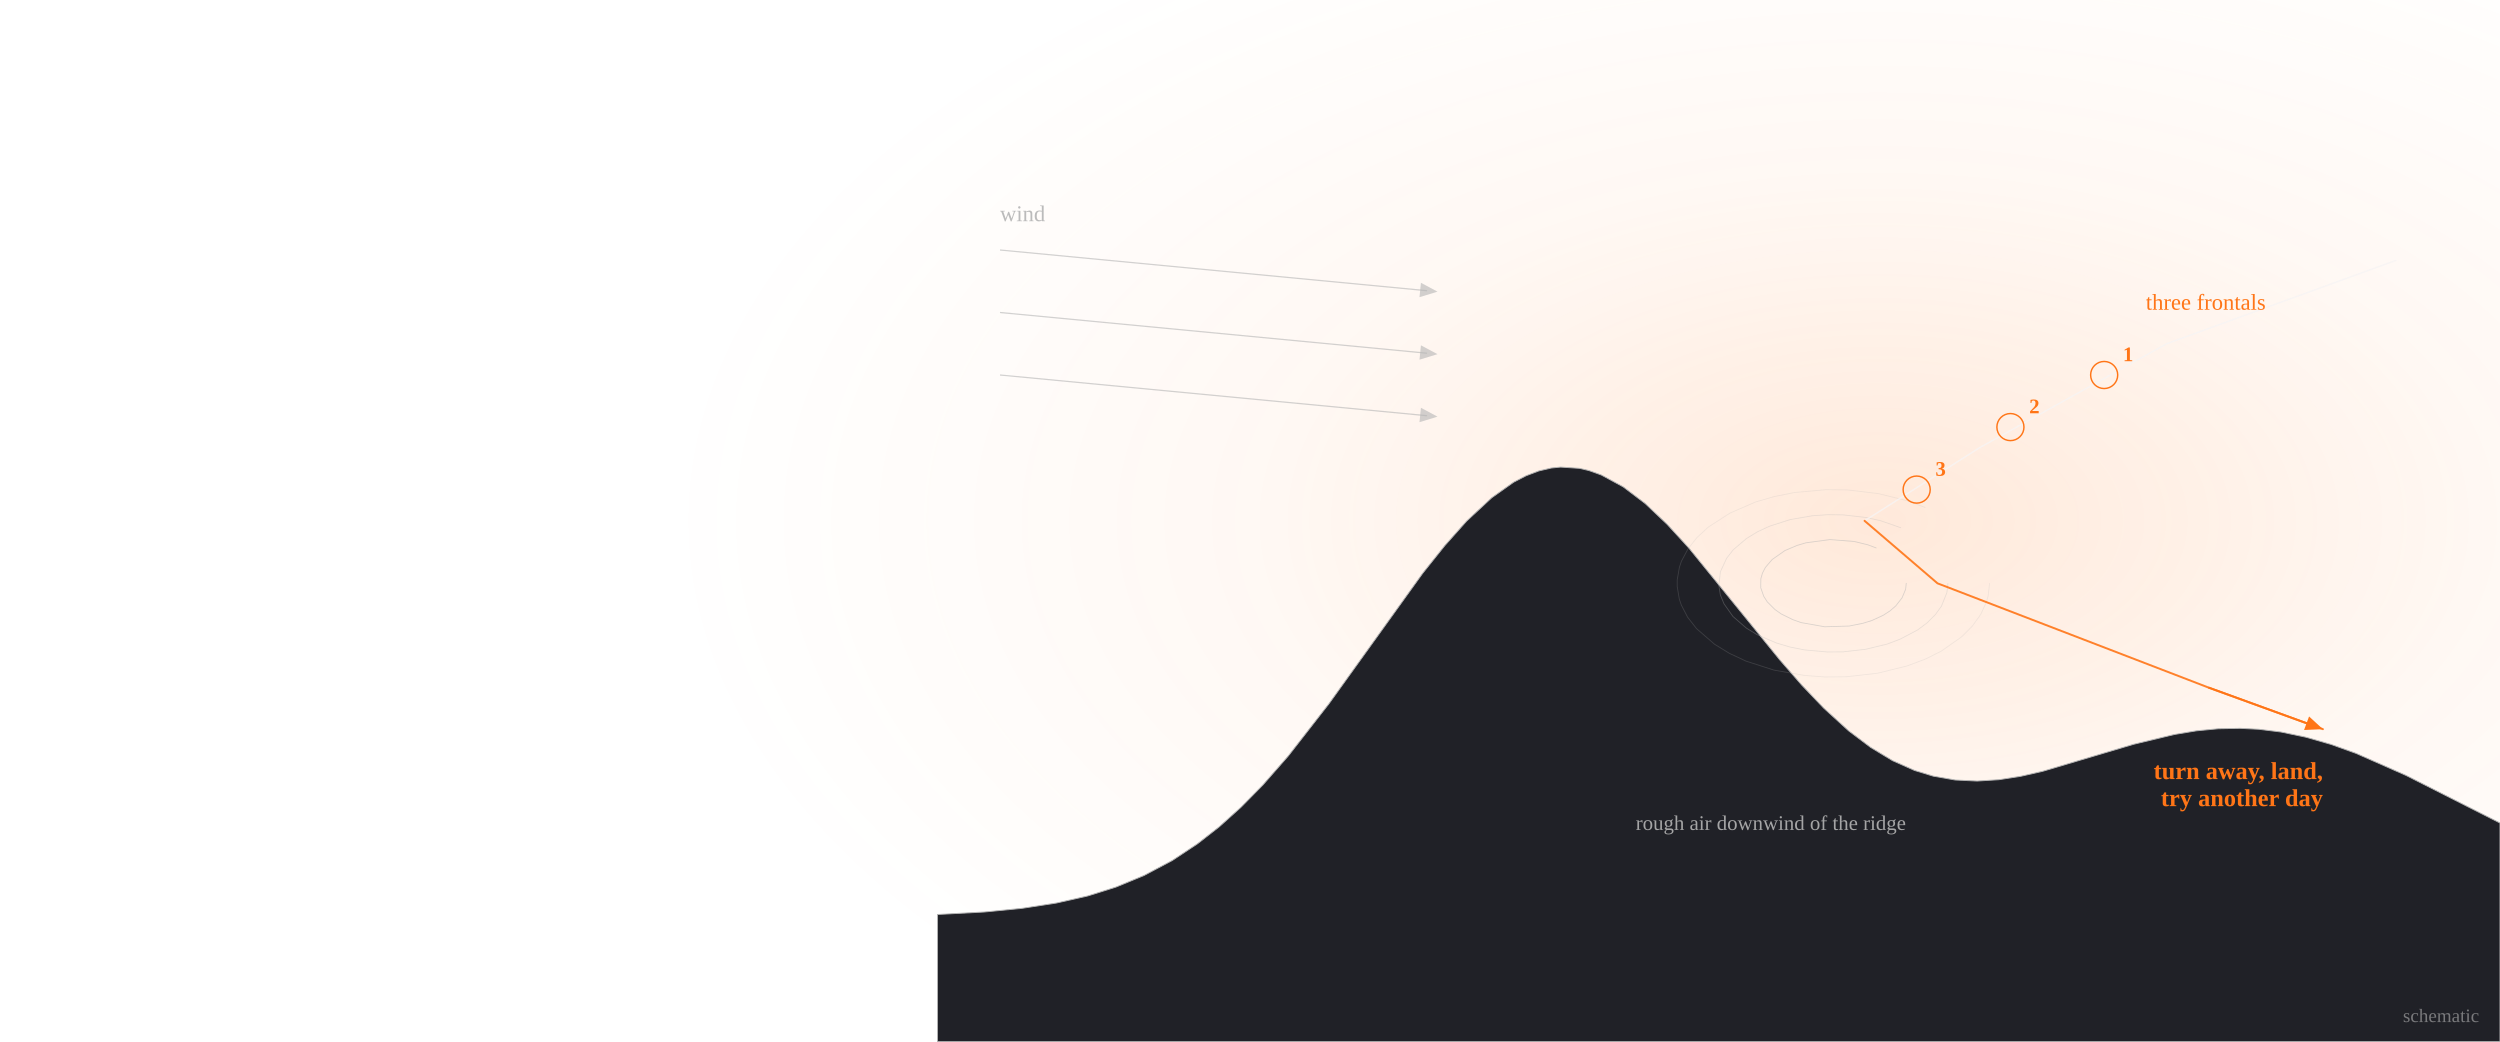
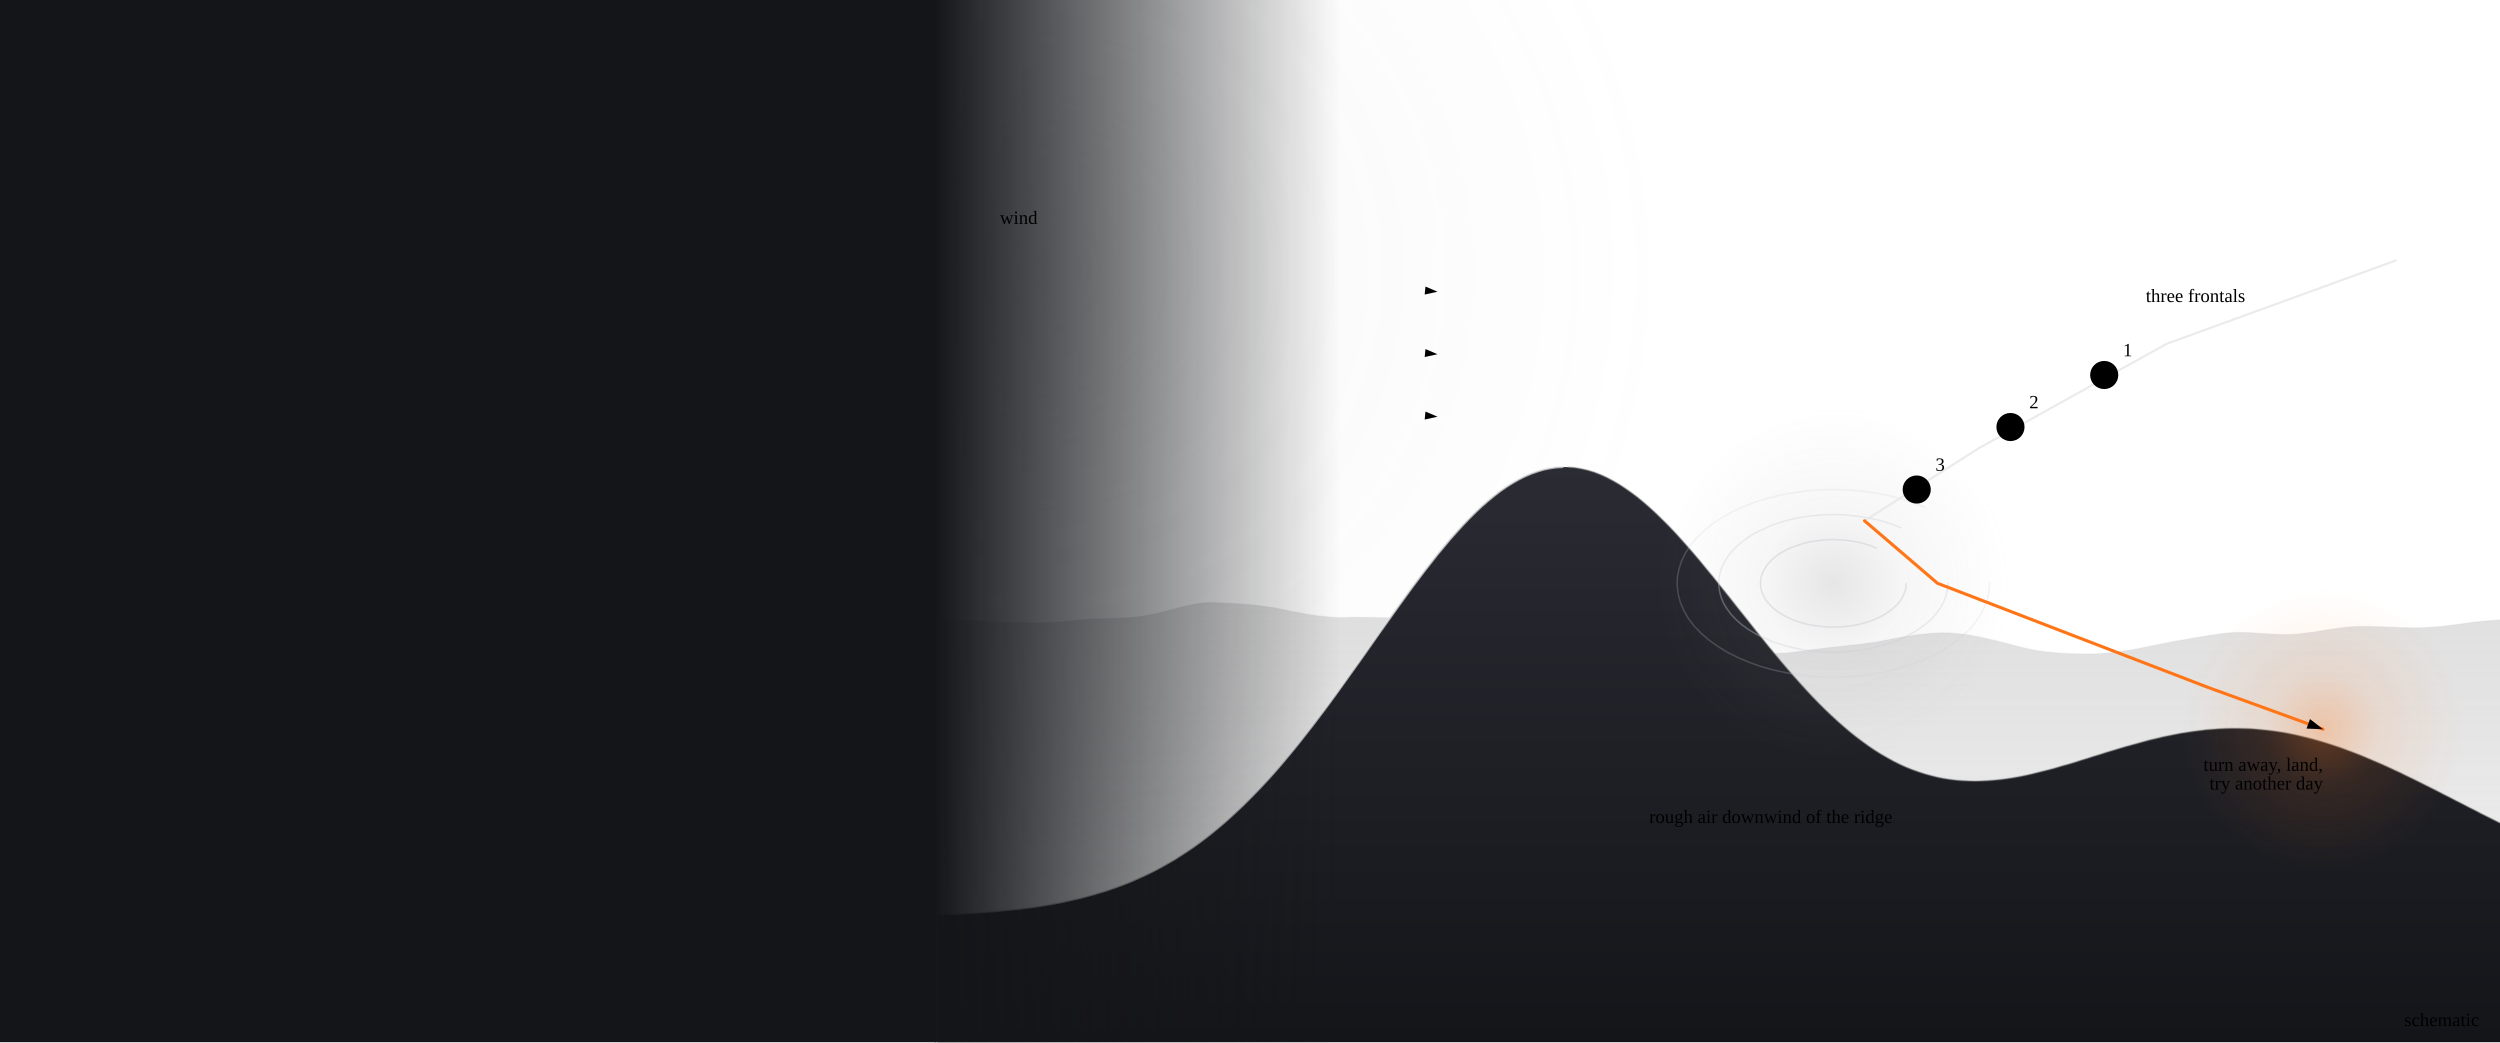
- <svg xmlns="http://www.w3.org/2000/svg" viewBox="0 0 2400 1000">
+ <svg xmlns="http://www.w3.org/2000/svg" class="dk dk-pt-sgs" viewBox="0 0 1600 667" role="img" aria-labelledby="dk-pt-sgs-t dk-pt-sgs-d">
  <defs>
-     <radialGradient id="kb-kb-sky-gods-section-g">
-       <stop offset="0" stop-color="#ff7517" stop-opacity=".16" />
-       <stop offset=".5" stop-color="#ff7517" stop-opacity=".05" />
+     <radialGradient id="pt-sgs-l" gradientUnits="userSpaceOnUse" cx="666.7" cy="173.3" r="400">
+       <stop offset="0" stop-color="#8d8d8d" stop-opacity="0.12" />
+       <stop offset="0.4" stop-color="#8d8d8d" stop-opacity="0.042" />
+       <stop offset="1" stop-color="#8d8d8d" stop-opacity="0" />
+     </radialGradient>
+     <linearGradient id="pt-sgs-f" x1="0" y1="0" x2="0" y2="1">
+       <stop offset="0" stop-color="#737373" stop-opacity="0.22" />
+       <stop offset="1" stop-color="#141519" stop-opacity="0" />
+     </linearGradient>
+     <linearGradient id="pt-sgs-g" x1="0" y1="0" x2="0" y2="1">
+       <stop offset="0" stop-color="#2a2b33" stop-opacity="1" />
+       <stop offset="1" stop-color="#141519" stop-opacity="1" />
+     </linearGradient>
+     <linearGradient id="pt-sgs-fl" x1="0" y1="0" x2="1" y2="0">
+       <stop offset="0" stop-color="#141519" stop-opacity="1" />
+       <stop offset="1" stop-color="#141519" stop-opacity="0" />
+     </linearGradient>
+     <radialGradient id="pt-sgs-rot" gradientUnits="userSpaceOnUse" cx="1173.3" cy="373.3" r="113.3">
+       <stop offset="0" stop-color="#8d8d8d" stop-opacity="0.22" />
+       <stop offset="0.4" stop-color="#8d8d8d" stop-opacity="0.077" />
+       <stop offset="1" stop-color="#8d8d8d" stop-opacity="0" />
+     </radialGradient>
+     <radialGradient id="pt-sgs-b" gradientUnits="userSpaceOnUse" cx="1486.7" cy="466.7" r="90">
+       <stop offset="0" stop-color="#ff7517" stop-opacity="0.3" />
+       <stop offset="0.4" stop-color="#ff7517" stop-opacity="0.105" />
      <stop offset="1" stop-color="#ff7517" stop-opacity="0" />
    </radialGradient>
  </defs>
-   <ellipse cx="1800" cy="500" rx="1152" ry="660" fill="url(#kb-kb-sky-gods-section-g)" />
-   <polygon points="900,877.9 945.1,875.5 981.2,872 1014.2,866.9 1044.3,860.1 1071.3,851.6 1098.4,840.4 1125.5,826 1149.5,810.1 1170.5,793.7 1191.6,774.7 1212.6,753.3 1236.7,725.8 1275.8,675.6 1365.9,550.2 1387,523.8 1408,500.2 1432.1,477.8 1453.1,462.9 1465.1,456.7 1477.2,452.1 1489.2,449.3 1498.2,448.4 1516.2,449.6 1525.3,451.7 1537.3,456 1558.3,467.4 1579.4,483.4 1600.4,503.3 1621.4,526.2 1708.6,633.5 1729.7,657.7 1750.7,679.7 1774.7,701.6 1795.8,717.5 1816.8,730.2 1837.9,739.6 1855.9,745.1 1877,748.8 1898,749.8 1919,748.5 1940.1,745.2 1961.1,740.4 2048.3,714.5 2087.4,705.1 2108.4,701.6 2129.5,699.6 2150.5,699.2 2168.5,700.1 2189.6,702.7 2213.6,707.7 2237.7,714.6 2261.7,723.2 2309.8,744.4 2400,790.1 2400,1000 900,1000" fill="#202127" stroke="#b4b4b4" stroke-width="0.9" vector-effect="non-scaling-stroke" stroke-linejoin="round" />
-   <polyline points="1830,560 1829.4,565.7 1826,573.9 1820,581.6 1814.6,586.3 1808.2,590.5 1797,595.7 1788.6,598.3 1775.2,601 1751.7,601.7 1729.1,597.7 1720.9,594.8 1710,589.4 1703.9,585.1 1696.6,577.8 1693.2,572.5 1690.3,564.2 1690.4,555.7 1692,550.1 1694.8,544.7 1701.3,537.1 1713.6,528.5 1725.2,523.6 1733.7,521.1 1756.7,518 1780,519.8 1793.1,523 1801.1,526" fill="none" stroke="#b4b4b4" stroke-width="0.8" vector-effect="non-scaling-stroke" stroke-linejoin="round" stroke-opacity="0.5" stroke-linecap="round" />
-   <polyline points="1870,560 1869,568.9 1863.8,581.9 1857.9,590.1 1850.3,597.7 1841,604.7 1824.3,613.5 1811.7,618.3 1791.1,623.3 1769.2,625.8 1754.3,625.9 1732.3,623.9 1718.2,621.1 1704.9,617.1 1686.8,609.3 1676.4,602.9 1663.7,591.9 1655,579.6 1651.5,571 1650.1,562.1 1651.6,548.8 1657.6,535.9 1663.9,527.8 1676.7,516.9 1687.2,510.5 1698.9,505.1 1718.6,498.8 1740,495.1 1754.8,494.1 1769.6,494.3 1791.5,496.8 1805.4,499.9 1824.7,506.6" fill="none" stroke="#b4b4b4" stroke-width="0.8" vector-effect="non-scaling-stroke" stroke-linejoin="round" stroke-opacity="0.3" stroke-linecap="round" />
-   <polyline points="1910,560 1908.6,572.1 1906.9,578.1 1901.5,589.8 1893.5,601 1883.1,611.4 1863.3,625.3 1847.7,633 1830.5,639.4 1802.4,646.3 1772.5,649.7 1752.2,649.9 1732.1,648.4 1703,643.3 1676.2,634.7 1660.2,627.2 1646,618.5 1628.7,603.5 1620.1,592.5 1614.1,580.9 1612.1,575 1610.1,562.9 1610.1,556.8 1612.2,544.7 1614.2,538.7 1620.4,527.1 1629,516.1 1640.1,505.9 1660.7,492.6 1685.3,481.9 1703.6,476.6 1722.8,472.8 1752.8,470.1 1773.1,470.3 1802.9,473.8 1831,480.7 1848.2,487.2" fill="none" stroke="#b4b4b4" stroke-width="0.8" vector-effect="non-scaling-stroke" stroke-linejoin="round" stroke-opacity="0.2" stroke-linecap="round" />
-   <polyline points="2300,250 2080,330 1900,430 1790,500" fill="none" stroke="var(--white,#f6f4f4)" stroke-width="1.4" vector-effect="non-scaling-stroke" stroke-linejoin="round" stroke-opacity="0.8" stroke-linecap="round" />
-   <line x1="960" y1="240" x2="1370" y2="279.1" fill="none" stroke="#b4b4b4" stroke-width="1.2" vector-effect="non-scaling-stroke" stroke-linejoin="round" stroke-opacity="0.6" />
-   <polygon points="1380,280 1362.7,285.3 1364.1,271.5" fill="#b4b4b4" fill-opacity="0.6" />
-   <line x1="960" y1="300" x2="1370" y2="339.1" fill="none" stroke="#b4b4b4" stroke-width="1.2" vector-effect="non-scaling-stroke" stroke-linejoin="round" stroke-opacity="0.6" />
-   <polygon points="1380,340 1362.7,345.3 1364.1,331.5" fill="#b4b4b4" fill-opacity="0.6" />
-   <line x1="960" y1="360" x2="1370" y2="399.1" fill="none" stroke="#b4b4b4" stroke-width="1.2" vector-effect="non-scaling-stroke" stroke-linejoin="round" stroke-opacity="0.6" />
-   <polygon points="1380,400 1362.7,405.3 1364.1,391.5" fill="#b4b4b4" fill-opacity="0.6" />
-   <circle cx="2020" cy="360" r="13" fill="none" stroke="var(--orange,#ff7517)" stroke-width="1.4" vector-effect="non-scaling-stroke" stroke-linejoin="round" />
-   <circle cx="1930" cy="410" r="13" fill="none" stroke="var(--orange,#ff7517)" stroke-width="1.4" vector-effect="non-scaling-stroke" stroke-linejoin="round" />
-   <circle cx="1840" cy="470" r="13" fill="none" stroke="var(--orange,#ff7517)" stroke-width="1.4" vector-effect="non-scaling-stroke" stroke-linejoin="round" />
-   <polyline points="1790,500 1860,560 2120,660 2230,700" fill="none" stroke="var(--orange,#ff7517)" stroke-width="1.9" vector-effect="non-scaling-stroke" stroke-linejoin="round" stroke-opacity="0.9" stroke-linecap="round" />
-   <line x1="2120" y1="660" x2="2220.6" y2="696.6" fill="none" stroke="var(--orange,#ff7517)" stroke-width="1.9" vector-effect="non-scaling-stroke" stroke-linejoin="round" />
-   <polygon points="2230,700 2211.9,700.8 2216.7,687.8" fill="var(--orange,#ff7517)" />
-   <text x="960" y="205" text-anchor="start" dominant-baseline="central" font-family="var(--font-body,'DM Sans',sans-serif)" font-size="21.7" font-weight="400" fill="#b4b4b4" fill-opacity="0.9">wind</text>
-   <text x="1700" y="790" text-anchor="middle" dominant-baseline="central" font-family="var(--font-body,'DM Sans',sans-serif)" font-size="20" font-weight="400" fill="#b4b4b4" fill-opacity="0.9">rough air downwind of the ridge</text>
-   <text x="2038" y="340" text-anchor="start" dominant-baseline="central" font-family="var(--font-body,'DM Sans',sans-serif)" font-size="20" font-weight="600" fill="var(--orange,#ff7517)">1</text>
-   <text x="1948" y="390" text-anchor="start" dominant-baseline="central" font-family="var(--font-body,'DM Sans',sans-serif)" font-size="20" font-weight="600" fill="var(--orange,#ff7517)">2</text>
-   <text x="1858" y="450" text-anchor="start" dominant-baseline="central" font-family="var(--font-body,'DM Sans',sans-serif)" font-size="20" font-weight="600" fill="var(--orange,#ff7517)">3</text>
-   <text x="2230" y="740" text-anchor="end" dominant-baseline="central" font-family="var(--font-body,'DM Sans',sans-serif)" font-size="23.4" font-weight="600" fill="var(--orange,#ff7517)">turn away, land,</text>
-   <text x="2230" y="766" text-anchor="end" dominant-baseline="central" font-family="var(--font-body,'DM Sans',sans-serif)" font-size="23.4" font-weight="600" fill="var(--orange,#ff7517)">try another day</text>
-   <text x="2060" y="290" text-anchor="start" dominant-baseline="central" font-family="var(--font-body,'DM Sans',sans-serif)" font-size="21.7" font-weight="400" fill="var(--orange,#ff7517)">three frontals</text>
-   <text x="2380" y="975" text-anchor="end" dominant-baseline="central" font-family="var(--font-body,'DM Sans',sans-serif)" font-size="18.3" font-weight="400" fill="#b4b4b4" fill-opacity="0.6">schematic</text>
+   <circle cx="666.7" cy="173.3" r="400" fill="url(#pt-sgs-l)" />
+   <path d="M600,396.6 L604,396.6 L608,396.7 L612,396.8 L616,397 L620,397.2 L624,397.4 L628,397.6 L632,397.8 L636,397.9 L640,398.1 L644,398.3 L648,398.4 L652,398.5 L656,398.6 L660,398.6 L664,398.6 L668,398.5 L672,398.4 L676,398.2 L680,397.9 L684,397.6 L688,397.1 L692,396.7 L696,396.4 L700,396.1 L704,396 L708,395.9 L712,395.8 L716,395.6 L720,395.4 L724,395.2 L728,394.8 L732,394.2 L736,393.5 L740,392.7 L744,391.7 L748,390.6 L752,389.6 L756,388.5 L760,387.6 L764,386.7 L768,386.1 L772,385.7 L776,385.6 L780,385.8 L784,386 L788,386.2 L792,386.4 L796,386.7 L800,387 L804,387.4 L808,387.9 L812,388.5 L816,389.1 L820,389.9 L824,390.7 L828,391.5 L832,392.2 L836,393 L840,393.6 L844,394.2 L848,394.6 L852,395 L856,395.2 L860,395.2 L864,395.1 L868,395 L872,395.1 L876,395.1 L880,395.2 L884,395.3 L888,395.4 L892,395.4 L896,395.4 L900,395.2 L904,394.9 L908,394.5 L912,394.1 L916,393.9 L920,393.7 L924,393.7 L928,393.7 L932,393.8 L936,394 L940,394.2 L944,394.5 L948,394.8 L952,395.1 L956,395.4 L960,395.7 L964,395.8 L968,395.9 L972,395.9 L976,395.9 L980,395.9 L984,396 L988,396.2 L992,396.5 L996,396.9 L1000,397.2 L1004,397.6 L1008,397.9 L1012,398.3 L1016,398.6 L1020,398.9 L1024,399.3 L1028,399.6 L1032,400 L1036,400.4 L1040,400.7 L1044,401.2 L1048,401.6 L1052,402.1 L1056,402.6 L1060,403.2 L1064,403.9 L1068,404.7 L1072,405.6 L1076,406.4 L1080,407.3 L1084,408.3 L1088,409.3 L1092,410.3 L1096,411.4 L1100,412.4 L1104,413.4 L1108,414.4 L1112,415.4 L1116,416.2 L1120,417 L1124,417.6 L1128,418.1 L1132,418.3 L1136,418.3 L1140,418.1 L1144,417.9 L1148,417.4 L1152,416.9 L1156,416.4 L1160,415.8 L1164,415.3 L1168,414.8 L1172,414.3 L1176,413.9 L1180,413.5 L1184,413 L1188,412.6 L1192,412.1 L1196,411.5 L1200,411 L1204,410.3 L1208,409.5 L1212,408.7 L1216,408 L1220,407.3 L1224,406.7 L1228,406.1 L1232,405.7 L1236,405.3 L1240,405.1 L1244,405 L1248,405.1 L1252,405.4 L1256,405.8 L1260,406.4 L1264,407.1 L1268,407.9 L1272,408.8 L1276,409.7 L1280,410.7 L1284,411.7 L1288,412.8 L1292,413.8 L1296,414.8 L1300,415.7 L1304,416.4 L1308,417 L1312,417.4 L1316,417.8 L1320,418.1 L1324,418.3 L1328,418.4 L1332,418.5 L1336,418.5 L1340,418.5 L1344,418.3 L1348,418 L1352,417.6 L1356,417.1 L1360,416.5 L1364,415.9 L1368,415.2 L1372,414.4 L1376,413.6 L1380,412.8 L1384,412 L1388,411.2 L1392,410.4 L1396,409.7 L1400,409 L1404,408.3 L1408,407.7 L1412,407 L1416,406.4 L1420,405.8 L1424,405.3 L1428,404.9 L1432,404.7 L1436,404.8 L1440,404.9 L1444,405.2 L1448,405.4 L1452,405.7 L1456,405.9 L1460,406.1 L1464,406.1 L1468,405.9 L1472,405.6 L1476,405.1 L1480,404.6 L1484,404 L1488,403.3 L1492,402.7 L1496,402.1 L1500,401.6 L1504,401.2 L1508,400.9 L1512,400.9 L1516,400.9 L1520,401 L1524,401.1 L1528,401.3 L1532,401.4 L1536,401.6 L1540,401.7 L1544,401.8 L1548,401.8 L1552,401.6 L1556,401.4 L1560,401.1 L1564,400.7 L1568,400.2 L1572,399.7 L1576,399.2 L1580,398.6 L1584,398.1 L1588,397.7 L1592,397.3 L1596,397 L1600,396.7 L1600,667 L600,667 Z" fill="url(#pt-sgs-f)" />
+   <path d="M600,396.6 L604,396.6 L608,396.7 L612,396.8 L616,397 L620,397.2 L624,397.4 L628,397.6 L632,397.8 L636,397.9 L640,398.1 L644,398.3 L648,398.4 L652,398.5 L656,398.6 L660,398.6 L664,398.6 L668,398.5 L672,398.4 L676,398.2 L680,397.9 L684,397.6 L688,397.1 L692,396.7 L696,396.4 L700,396.1 L704,396 L708,395.9 L712,395.8 L716,395.6 L720,395.4 L724,395.2 L728,394.8 L732,394.2 L736,393.5 L740,392.7 L744,391.7 L748,390.6 L752,389.6 L756,388.5 L760,387.6 L764,386.7 L768,386.1 L772,385.7 L776,385.6 L780,385.8 L784,386 L788,386.2 L792,386.4 L796,386.7 L800,387 L804,387.4 L808,387.9 L812,388.5 L816,389.1 L820,389.9 L824,390.7 L828,391.5 L832,392.2 L836,393 L840,393.6 L844,394.2 L848,394.6 L852,395 L856,395.2 L860,395.2 L864,395.1 L868,395 L872,395.1 L876,395.1 L880,395.2 L884,395.3 L888,395.4 L892,395.4 L896,395.4 L900,395.2 L904,394.9 L908,394.5 L912,394.1 L916,393.9 L920,393.7 L924,393.7 L928,393.7 L932,393.8 L936,394 L940,394.2 L944,394.5 L948,394.8 L952,395.1 L956,395.4 L960,395.7 L964,395.8 L968,395.9 L972,395.9 L976,395.9 L980,395.9 L984,396 L988,396.2 L992,396.5 L996,396.9 L1000,397.2 L1004,397.6 L1008,397.9 L1012,398.3 L1016,398.6 L1020,398.9 L1024,399.3 L1028,399.6 L1032,400 L1036,400.4 L1040,400.7 L1044,401.2 L1048,401.6 L1052,402.1 L1056,402.6 L1060,403.2 L1064,403.9 L1068,404.7 L1072,405.6 L1076,406.4 L1080,407.3 L1084,408.3 L1088,409.3 L1092,410.3 L1096,411.4 L1100,412.4 L1104,413.4 L1108,414.4 L1112,415.4 L1116,416.2 L1120,417 L1124,417.6 L1128,418.1 L1132,418.3 L1136,418.3 L1140,418.1 L1144,417.9 L1148,417.4 L1152,416.9 L1156,416.4 L1160,415.8 L1164,415.3 L1168,414.8 L1172,414.3 L1176,413.9 L1180,413.5 L1184,413 L1188,412.6 L1192,412.1 L1196,411.5 L1200,411 L1204,410.3 L1208,409.5 L1212,408.7 L1216,408 L1220,407.3 L1224,406.7 L1228,406.1 L1232,405.7 L1236,405.3 L1240,405.1 L1244,405 L1248,405.1 L1252,405.4 L1256,405.8 L1260,406.4 L1264,407.1 L1268,407.9 L1272,408.8 L1276,409.7 L1280,410.7 L1284,411.7 L1288,412.8 L1292,413.8 L1296,414.8 L1300,415.7 L1304,416.4 L1308,417 L1312,417.4 L1316,417.8 L1320,418.1 L1324,418.3 L1328,418.4 L1332,418.5 L1336,418.5 L1340,418.5 L1344,418.3 L1348,418 L1352,417.6 L1356,417.1 L1360,416.5 L1364,415.9 L1368,415.2 L1372,414.4 L1376,413.6 L1380,412.8 L1384,412 L1388,411.2 L1392,410.4 L1396,409.7 L1400,409 L1404,408.3 L1408,407.7 L1412,407 L1416,406.4 L1420,405.8 L1424,405.3 L1428,404.9 L1432,404.7 L1436,404.8 L1440,404.9 L1444,405.2 L1448,405.4 L1452,405.7 L1456,405.9 L1460,406.1 L1464,406.1 L1468,405.9 L1472,405.6 L1476,405.1 L1480,404.6 L1484,404 L1488,403.3 L1492,402.7 L1496,402.1 L1500,401.6 L1504,401.2 L1508,400.9 L1512,400.9 L1516,400.9 L1520,401 L1524,401.1 L1528,401.3 L1532,401.4 L1536,401.6 L1540,401.7 L1544,401.8 L1548,401.8 L1552,401.6 L1556,401.4 L1560,401.1 L1564,400.7 L1568,400.2 L1572,399.7 L1576,399.2 L1580,398.6 L1584,398.1 L1588,397.7 L1592,397.3 L1596,397 L1600,396.7" fill="none" stroke="#c9ccd3" stroke-opacity="0.2" stroke-width="0.8" stroke-linejoin="round" stroke-linecap="round" vector-effect="non-scaling-stroke" />
+   <path d="M600,585.3 L604,585.1 L608,584.9 L612,584.8 L616,584.5 L620,584.3 L624,584.1 L628,583.8 L632,583.5 L636,583.2 L640,582.8 L644,582.4 L648,582 L652,581.6 L656,581.1 L660,580.6 L664,580 L668,579.4 L672,578.7 L676,578 L680,577.2 L684,576.3 L688,575.4 L692,574.5 L696,573.4 L700,572.3 L704,571.1 L708,569.9 L712,568.5 L716,567.1 L720,565.6 L724,564 L728,562.2 L732,560.4 L736,558.5 L740,556.5 L744,554.3 L748,552 L752,549.7 L756,547.1 L760,544.5 L764,541.8 L768,538.9 L772,535.9 L776,532.7 L780,529.4 L784,526 L788,522.4 L792,518.7 L796,514.9 L800,510.9 L804,506.8 L808,502.6 L812,498.3 L816,493.8 L820,489.2 L824,484.4 L828,479.6 L832,474.6 L836,469.5 L840,464.4 L844,459.1 L848,453.8 L852,448.4 L856,442.9 L860,437.3 L864,431.7 L868,426.1 L872,420.5 L876,414.8 L880,409.1 L884,403.4 L888,397.8 L892,392.2 L896,386.6 L900,381.1 L904,375.6 L908,370.3 L912,365 L916,359.9 L920,354.8 L924,350 L928,345.2 L932,340.7 L936,336.3 L940,332.1 L944,328.1 L948,324.3 L952,320.8 L956,317.5 L960,314.4 L964,311.6 L968,309.1 L972,306.8 L976,304.8 L980,303.1 L984,301.7 L988,300.5 L992,299.7 L996,299.1 L1000,298.9 L1004,299 L1008,299.3 L1012,300 L1016,300.9 L1020,302.1 L1024,303.6 L1028,305.4 L1032,307.5 L1036,309.8 L1040,312.4 L1044,315.2 L1048,318.2 L1052,321.5 L1056,325 L1060,328.7 L1064,332.6 L1068,336.6 L1072,340.8 L1076,345.2 L1080,349.7 L1084,354.3 L1088,359 L1092,363.9 L1096,368.7 L1100,373.7 L1104,378.7 L1108,383.7 L1112,388.8 L1116,393.8 L1120,398.8 L1124,403.9 L1128,408.8 L1132,413.8 L1136,418.6 L1140,423.4 L1144,428.1 L1148,432.7 L1152,437.2 L1156,441.6 L1160,445.9 L1164,450 L1168,454 L1172,457.8 L1176,461.5 L1180,465 L1184,468.4 L1188,471.6 L1192,474.6 L1196,477.5 L1200,480.2 L1204,482.7 L1208,485 L1212,487.2 L1216,489.2 L1220,491 L1224,492.6 L1228,494 L1232,495.3 L1236,496.4 L1240,497.4 L1244,498.2 L1248,498.8 L1252,499.3 L1256,499.6 L1260,499.8 L1264,499.9 L1268,499.8 L1272,499.6 L1276,499.3 L1280,498.9 L1284,498.4 L1288,497.8 L1292,497.1 L1296,496.3 L1300,495.4 L1304,494.4 L1308,493.4 L1312,492.4 L1316,491.3 L1320,490.1 L1324,489 L1328,487.8 L1332,486.5 L1336,485.3 L1340,484 L1344,482.8 L1348,481.5 L1352,480.3 L1356,479.1 L1360,477.9 L1364,476.8 L1368,475.7 L1372,474.6 L1376,473.5 L1380,472.6 L1384,471.6 L1388,470.8 L1392,470 L1396,469.2 L1400,468.6 L1404,468 L1408,467.5 L1412,467 L1416,466.7 L1420,466.4 L1424,466.2 L1428,466.1 L1432,466.1 L1436,466.2 L1440,466.3 L1444,466.6 L1448,467 L1452,467.4 L1456,467.9 L1460,468.5 L1464,469.2 L1468,470 L1472,470.9 L1476,471.9 L1480,472.9 L1484,474 L1488,475.2 L1492,476.5 L1496,477.8 L1500,479.2 L1504,480.7 L1508,482.2 L1512,483.8 L1516,485.5 L1520,487.2 L1524,488.9 L1528,490.7 L1532,492.6 L1536,494.4 L1540,496.4 L1544,498.3 L1548,500.3 L1552,502.3 L1556,504.3 L1560,506.3 L1564,508.4 L1568,510.4 L1572,512.5 L1576,514.5 L1580,516.6 L1584,518.6 L1588,520.7 L1592,522.7 L1596,524.7 L1600,526.7 L1600,667 L600,667 Z" fill="url(#pt-sgs-g)" />
+   <path d="M600,585.3 L604,585.1 L608,584.9 L612,584.8 L616,584.5 L620,584.3 L624,584.1 L628,583.8 L632,583.5 L636,583.2 L640,582.8 L644,582.4 L648,582 L652,581.6 L656,581.1 L660,580.6 L664,580 L668,579.4 L672,578.7 L676,578 L680,577.2 L684,576.3 L688,575.4 L692,574.5 L696,573.4 L700,572.3 L704,571.1 L708,569.9 L712,568.5 L716,567.1 L720,565.6 L724,564 L728,562.2 L732,560.4 L736,558.5 L740,556.5 L744,554.3 L748,552 L752,549.7 L756,547.1 L760,544.5 L764,541.8 L768,538.9 L772,535.9 L776,532.7 L780,529.4 L784,526 L788,522.4 L792,518.7 L796,514.9 L800,510.9 L804,506.8 L808,502.6 L812,498.3 L816,493.8 L820,489.2 L824,484.4 L828,479.6 L832,474.6 L836,469.5 L840,464.4 L844,459.1 L848,453.8 L852,448.4 L856,442.9 L860,437.3 L864,431.7 L868,426.1 L872,420.5 L876,414.8 L880,409.1 L884,403.4 L888,397.8 L892,392.2 L896,386.6 L900,381.1 L904,375.6 L908,370.3 L912,365 L916,359.9 L920,354.8 L924,350 L928,345.2 L932,340.7 L936,336.3 L940,332.1 L944,328.1 L948,324.3 L952,320.8 L956,317.5 L960,314.4 L964,311.6 L968,309.1 L972,306.8 L976,304.8 L980,303.1 L984,301.7 L988,300.5 L992,299.7 L996,299.1 L1000,298.9" fill="none" stroke="#e9e7e7" stroke-opacity="0.7" stroke-width="1.4" stroke-linejoin="round" stroke-linecap="round" vector-effect="non-scaling-stroke" />
+   <path d="M1004,299 L1008,299.3 L1012,300 L1016,300.9 L1020,302.1 L1024,303.6 L1028,305.4 L1032,307.5 L1036,309.8 L1040,312.4 L1044,315.2 L1048,318.2 L1052,321.5 L1056,325 L1060,328.7 L1064,332.6 L1068,336.6 L1072,340.8 L1076,345.2 L1080,349.7 L1084,354.3 L1088,359 L1092,363.9 L1096,368.7 L1100,373.7 L1104,378.7 L1108,383.7 L1112,388.8 L1116,393.8 L1120,398.8 L1124,403.9 L1128,408.8 L1132,413.8 L1136,418.6 L1140,423.4 L1144,428.1 L1148,432.7 L1152,437.2 L1156,441.6 L1160,445.9 L1164,450 L1168,454 L1172,457.8 L1176,461.5 L1180,465 L1184,468.4 L1188,471.6 L1192,474.6 L1196,477.5 L1200,480.2 L1204,482.7 L1208,485 L1212,487.2 L1216,489.2 L1220,491 L1224,492.6 L1228,494 L1232,495.3 L1236,496.4 L1240,497.4 L1244,498.2 L1248,498.8 L1252,499.3 L1256,499.6 L1260,499.8 L1264,499.9 L1268,499.8 L1272,499.6 L1276,499.3 L1280,498.9 L1284,498.4 L1288,497.8 L1292,497.1 L1296,496.3 L1300,495.4 L1304,494.4 L1308,493.4 L1312,492.4 L1316,491.3 L1320,490.1 L1324,489 L1328,487.8 L1332,486.5 L1336,485.3 L1340,484 L1344,482.8 L1348,481.5 L1352,480.3 L1356,479.1 L1360,477.9 L1364,476.8 L1368,475.7 L1372,474.6 L1376,473.5 L1380,472.6 L1384,471.6 L1388,470.8 L1392,470 L1396,469.2 L1400,468.6 L1404,468 L1408,467.5 L1412,467 L1416,466.7 L1420,466.4 L1424,466.2 L1428,466.1 L1432,466.1 L1436,466.2 L1440,466.3 L1444,466.6 L1448,467 L1452,467.4 L1456,467.9 L1460,468.5 L1464,469.2 L1468,470 L1472,470.9 L1476,471.9 L1480,472.9 L1484,474 L1488,475.2 L1492,476.5 L1496,477.8 L1500,479.2 L1504,480.7 L1508,482.2 L1512,483.8 L1516,485.5 L1520,487.2 L1524,488.9 L1528,490.7 L1532,492.6 L1536,494.4 L1540,496.4 L1544,498.3 L1548,500.3 L1552,502.3 L1556,504.3 L1560,506.3 L1564,508.4 L1568,510.4 L1572,512.5 L1576,514.5 L1580,516.6 L1584,518.6 L1588,520.7 L1592,522.7 L1596,524.7 L1600,526.7" fill="none" stroke="#8d8d8d" stroke-opacity="0.45" stroke-width="1" stroke-linejoin="round" stroke-linecap="round" vector-effect="non-scaling-stroke" />
+   <rect x="598" y="0" width="260" height="667" fill="url(#pt-sgs-fl)" />
+   <rect x="0" y="0" width="599" height="667" fill="#141519" />
+   <path class="d" d="M640,160 L914.4,186.1" />
+   <path class="fh" d="M920,186.7 L911.8,188.5 L912.3,183.4 Z" />
+   <path class="d" d="M640,200 L914.4,226.1" />
+   <path class="fh" d="M920,226.7 L911.8,228.5 L912.3,223.4 Z" />
+   <path class="d" d="M640,240 L914.4,266.1" />
+   <path class="fh" d="M920,266.7 L911.8,268.5 L912.3,263.4 Z" />
+   <text x="640" y="143.3" class="sub">wind</text>
+   <circle cx="1173.3" cy="373.3" r="113.3" fill="url(#pt-sgs-rot)" />
+   <path d="M1220,373.3 L1219.8,375.8 L1219.3,378.3 L1218.3,380.7 L1217.1,383.1 L1215.5,385.4 L1213.5,387.6 L1211.2,389.7 L1208.7,391.6 L1205.8,393.4 L1202.7,395.1 L1199.4,396.6 L1195.8,397.9 L1192.1,399 L1188.2,399.9 L1184.2,400.6 L1180.2,401 L1176,401.3 L1171.9,401.3 L1167.7,401.1 L1163.6,400.7 L1159.6,400.1 L1155.7,399.3 L1151.9,398.2 L1148.3,397 L1144.9,395.5 L1141.7,393.9 L1138.8,392.2 L1136.2,390.3 L1133.8,388.2 L1131.8,386 L1130,383.8 L1128.7,381.4 L1127.6,379 L1127,376.6 L1126.7,374.1 L1126.8,371.6 L1127.2,369.1 L1128,366.7 L1129.2,364.3 L1130.7,361.9 L1132.6,359.7 L1134.7,357.6 L1137.2,355.6 L1140,353.7 L1143,352 L1146.3,350.5 L1149.8,349.2 L1153.5,348 L1157.3,347 L1161.3,346.3 L1165.3,345.8 L1169.4,345.4 L1173.6,345.3 L1177.7,345.5 L1181.8,345.8 L1185.9,346.4 L1189.8,347.1 L1193.6,348.1 L1197.3,349.3 L1200.8,350.7" fill="none" stroke="#c9ccd3" stroke-opacity="0.5" stroke-width="1" stroke-linejoin="round" stroke-linecap="round" vector-effect="non-scaling-stroke" />
+   <path d="M1246.7,373.3 L1246.4,377.2 L1245.5,381.1 L1244.1,384.9 L1242.1,388.7 L1239.5,392.3 L1236.5,395.7 L1232.9,399 L1228.8,402.1 L1224.4,404.9 L1219.5,407.5 L1214.2,409.9 L1208.7,411.9 L1202.8,413.6 L1196.7,415 L1190.5,416.1 L1184,416.9 L1177.6,417.3 L1171,417.3 L1164.5,417 L1158.1,416.4 L1151.8,415.4 L1145.6,414.1 L1139.7,412.4 L1134,410.5 L1128.7,408.2 L1123.7,405.7 L1119.1,402.9 L1114.9,399.9 L1111.2,396.7 L1108,393.3 L1105.3,389.7 L1103.1,386.1 L1101.5,382.3 L1100.5,378.4 L1100,374.5 L1100.1,370.6 L1100.8,366.7 L1102.1,362.8 L1104,359.1 L1106.3,355.4 L1109.3,351.9 L1112.7,348.6 L1116.6,345.5 L1120.9,342.5 L1125.7,339.9 L1130.9,337.5 L1136.3,335.3 L1142.1,333.5 L1148.1,332 L1154.4,330.8 L1160.7,330 L1167.2,329.5 L1173.7,329.3 L1180.2,329.5 L1186.7,330.1 L1193.1,331 L1199.3,332.2 L1205.3,333.7 L1211,335.6 L1216.4,337.7" fill="none" stroke="#c9ccd3" stroke-opacity="0.35" stroke-width="1" stroke-linejoin="round" stroke-linecap="round" vector-effect="non-scaling-stroke" />
+   <path d="M1273.3,373.3 L1272.9,378.7 L1271.8,384 L1269.8,389.2 L1267.1,394.2 L1263.6,399.2 L1259.4,403.9 L1254.5,408.3 L1249,412.5 L1242.9,416.4 L1236.3,420 L1229.1,423.1 L1221.5,425.9 L1213.5,428.3 L1205.2,430.2 L1196.7,431.7 L1187.9,432.7 L1179.1,433.2 L1170.2,433.3 L1161.3,432.9 L1152.5,432 L1143.9,430.7 L1135.5,428.9 L1127.5,426.7 L1119.8,424 L1112.5,420.9 L1105.6,417.5 L1099.4,413.7 L1093.7,409.6 L1088.6,405.2 L1084.2,400.6 L1080.5,395.7 L1077.6,390.7 L1075.4,385.5 L1074,380.2 L1073.4,374.9 L1073.5,369.6 L1074.5,364.3 L1076.2,359 L1078.7,353.9 L1082,348.9 L1086,344.2 L1090.6,339.6 L1095.9,335.3 L1101.9,331.4 L1108.4,327.7 L1115.4,324.4 L1122.9,321.5 L1130.8,319 L1139,317 L1147.5,315.4 L1156.1,314.2 L1165,313.5 L1173.9,313.3 L1182.7,313.6 L1191.6,314.3 L1200.2,315.5 L1208.7,317.2 L1216.9,319.3 L1224.7,321.8 L1232.1,324.8" fill="none" stroke="#c9ccd3" stroke-opacity="0.22" stroke-width="1" stroke-linejoin="round" stroke-linecap="round" vector-effect="non-scaling-stroke" />
+   <text x="1133.3" y="526.7" class="sub" text-anchor="middle">rough air downwind of the ridge</text>
+   <path d="M1533.3,166.7 L1386.7,220 L1266.7,286.7 L1193.3,333.3" fill="none" stroke="#e9e7e7" stroke-opacity="0.85" stroke-width="1.4" stroke-linejoin="round" stroke-linecap="round" vector-effect="non-scaling-stroke" />
+   <path class="a" d="M1337.7,240 a9,9 0 1,0 18,0 a9,9 0 1,0 -18,0" />
+   <text x="1358.7" y="228" class="vn">1</text>
+   <path class="a" d="M1277.7,273.3 a9,9 0 1,0 18,0 a9,9 0 1,0 -18,0" />
+   <text x="1298.7" y="261.3" class="vn">2</text>
+   <path class="a" d="M1217.7,313.3 a9,9 0 1,0 18,0 a9,9 0 1,0 -18,0" />
+   <text x="1238.7" y="301.3" class="vn">3</text>
+   <circle cx="1486.7" cy="466.7" r="90" fill="url(#pt-sgs-b)" />
+   <path d="M1193.3,333.3 L1240,373.3 L1326.7,406.7 L1413.3,440 L1486.7,466.7" fill="none" stroke="#ff7517" stroke-opacity="1" stroke-width="2" stroke-linejoin="round" stroke-linecap="round" vector-effect="non-scaling-stroke" />
+   <path class="fa" d="M1486.7,466.7 L1476.2,466.3 L1478.4,460.2 Z" />
+   <text x="1486.7" y="493.3" class="val" text-anchor="end">turn away, land,</text>
+   <text x="1486.7" y="505.3" class="val" text-anchor="end">try another day</text>
+   <text x="1373.3" y="193.3" class="val">three frontals</text>
+   <text x="1586.7" y="656.7" class="tb" text-anchor="end">schematic</text>
</svg>
